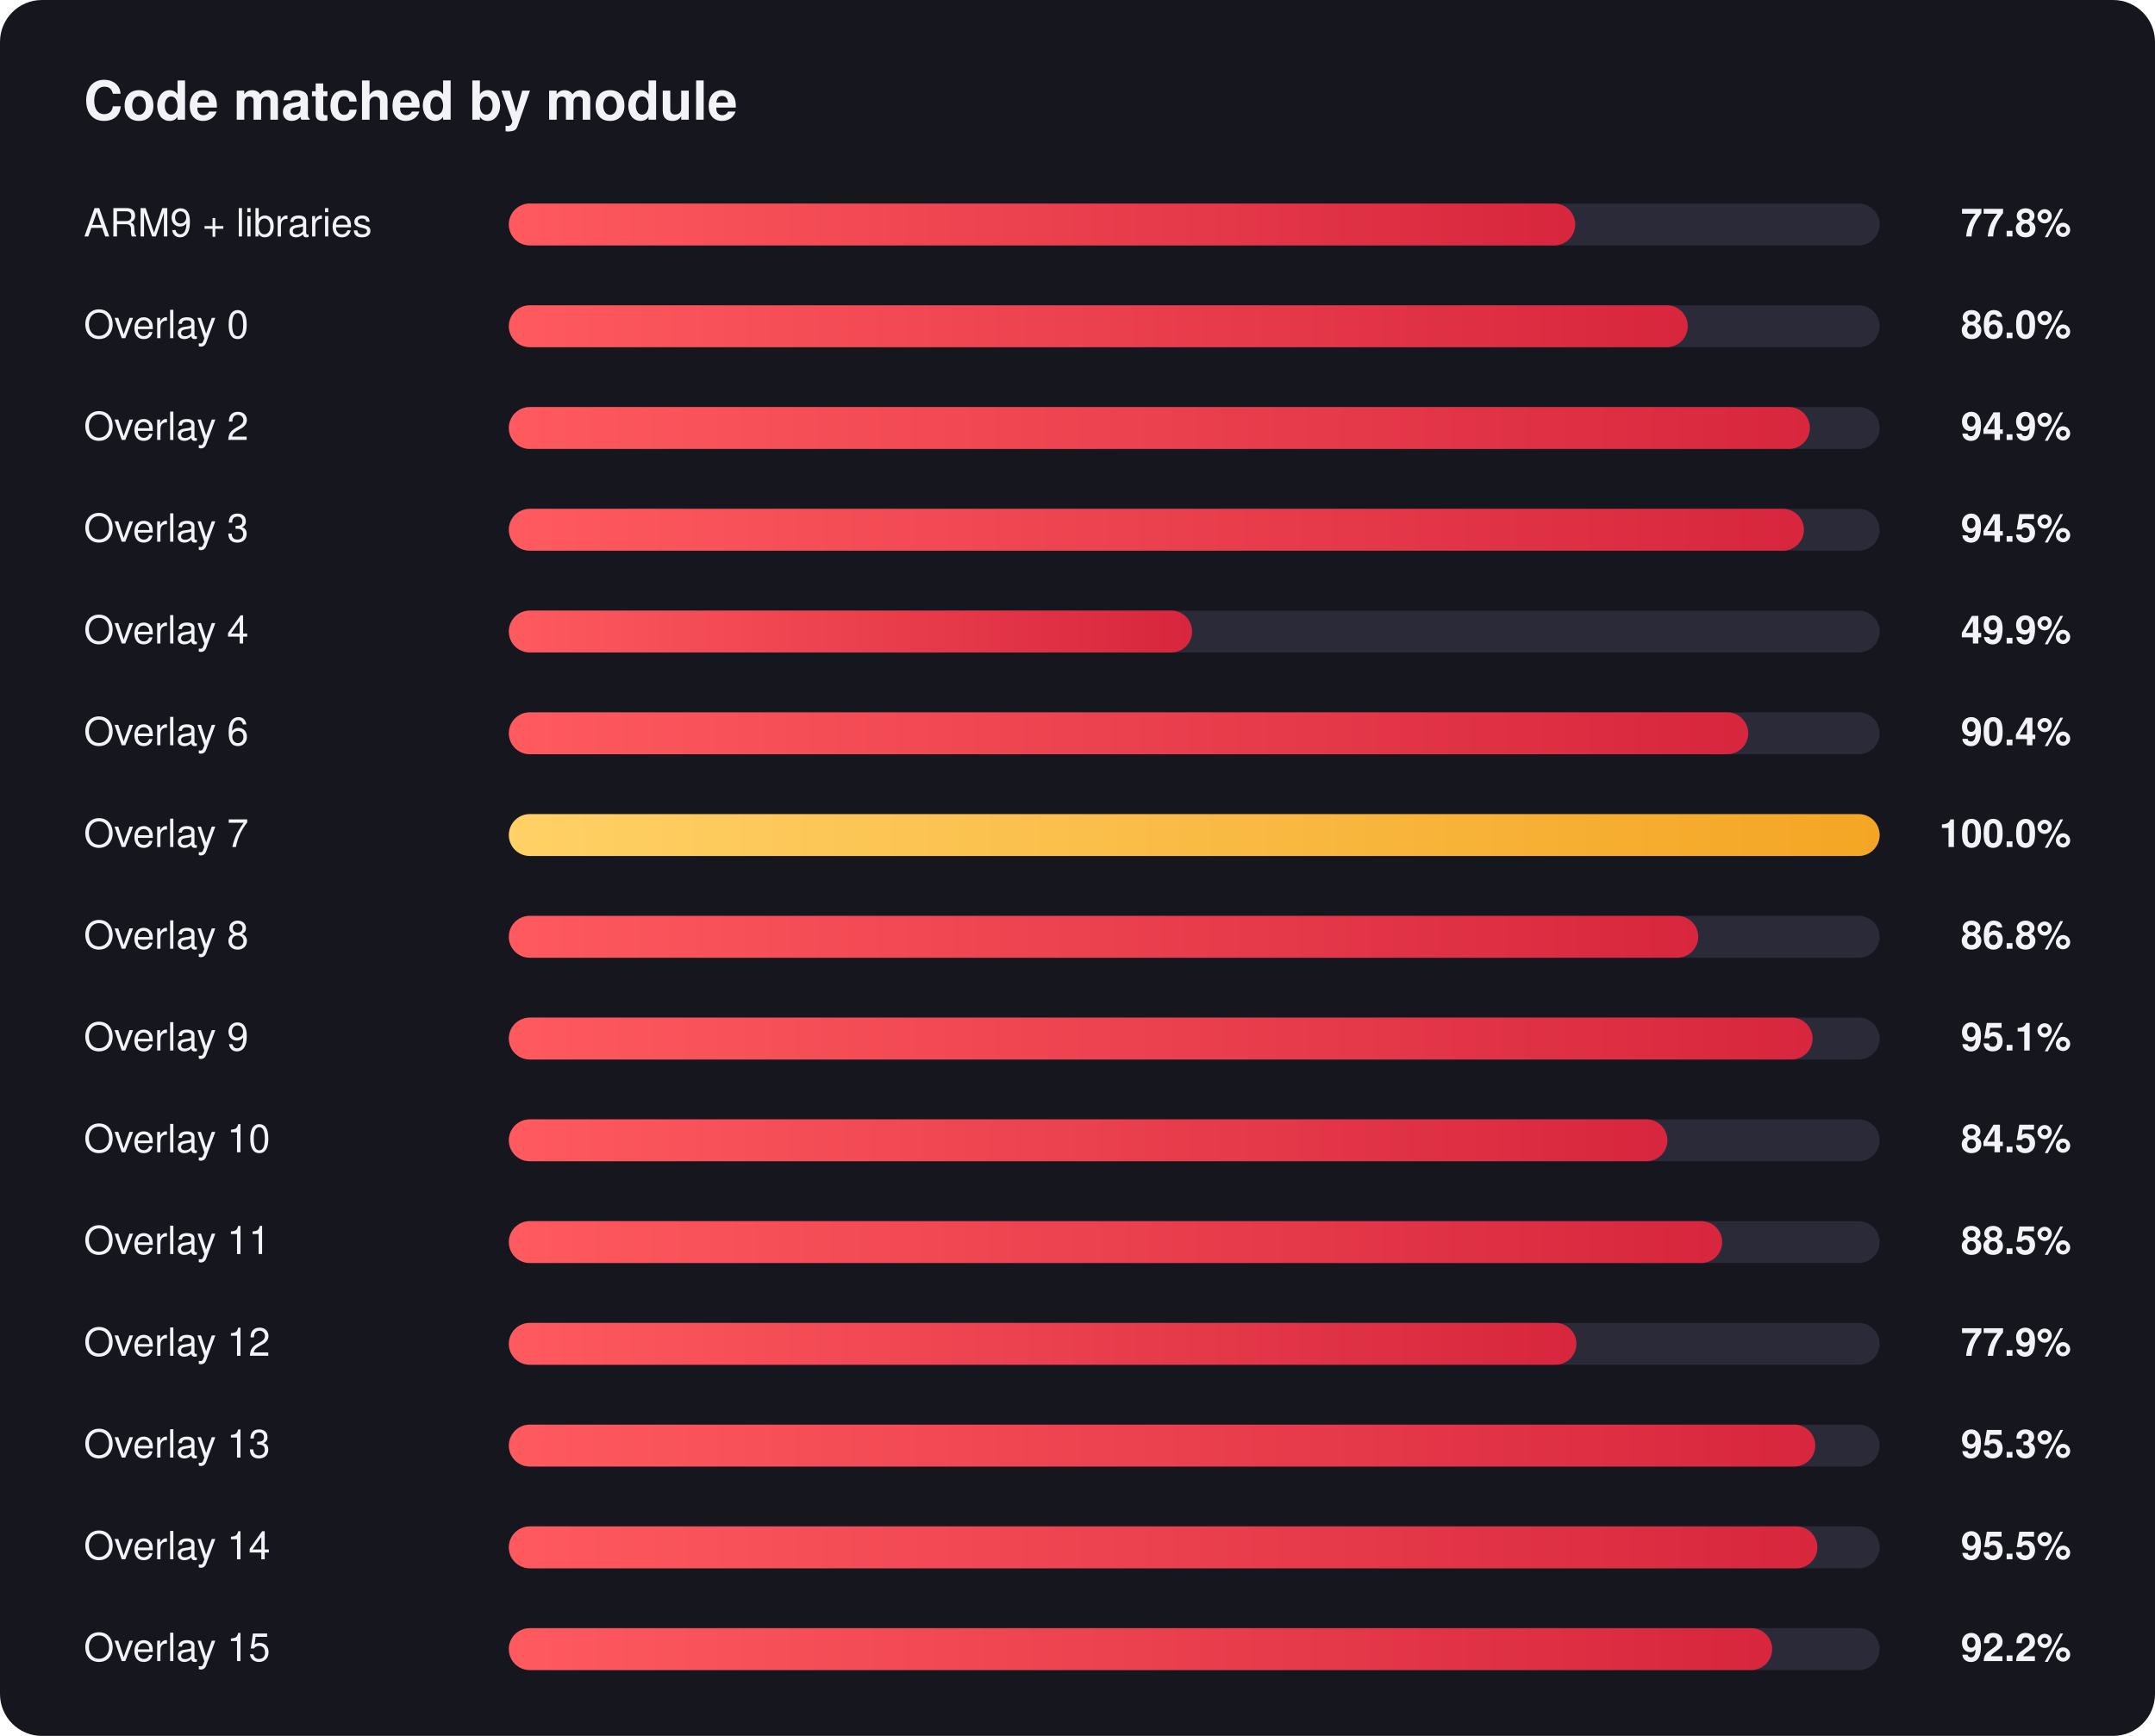
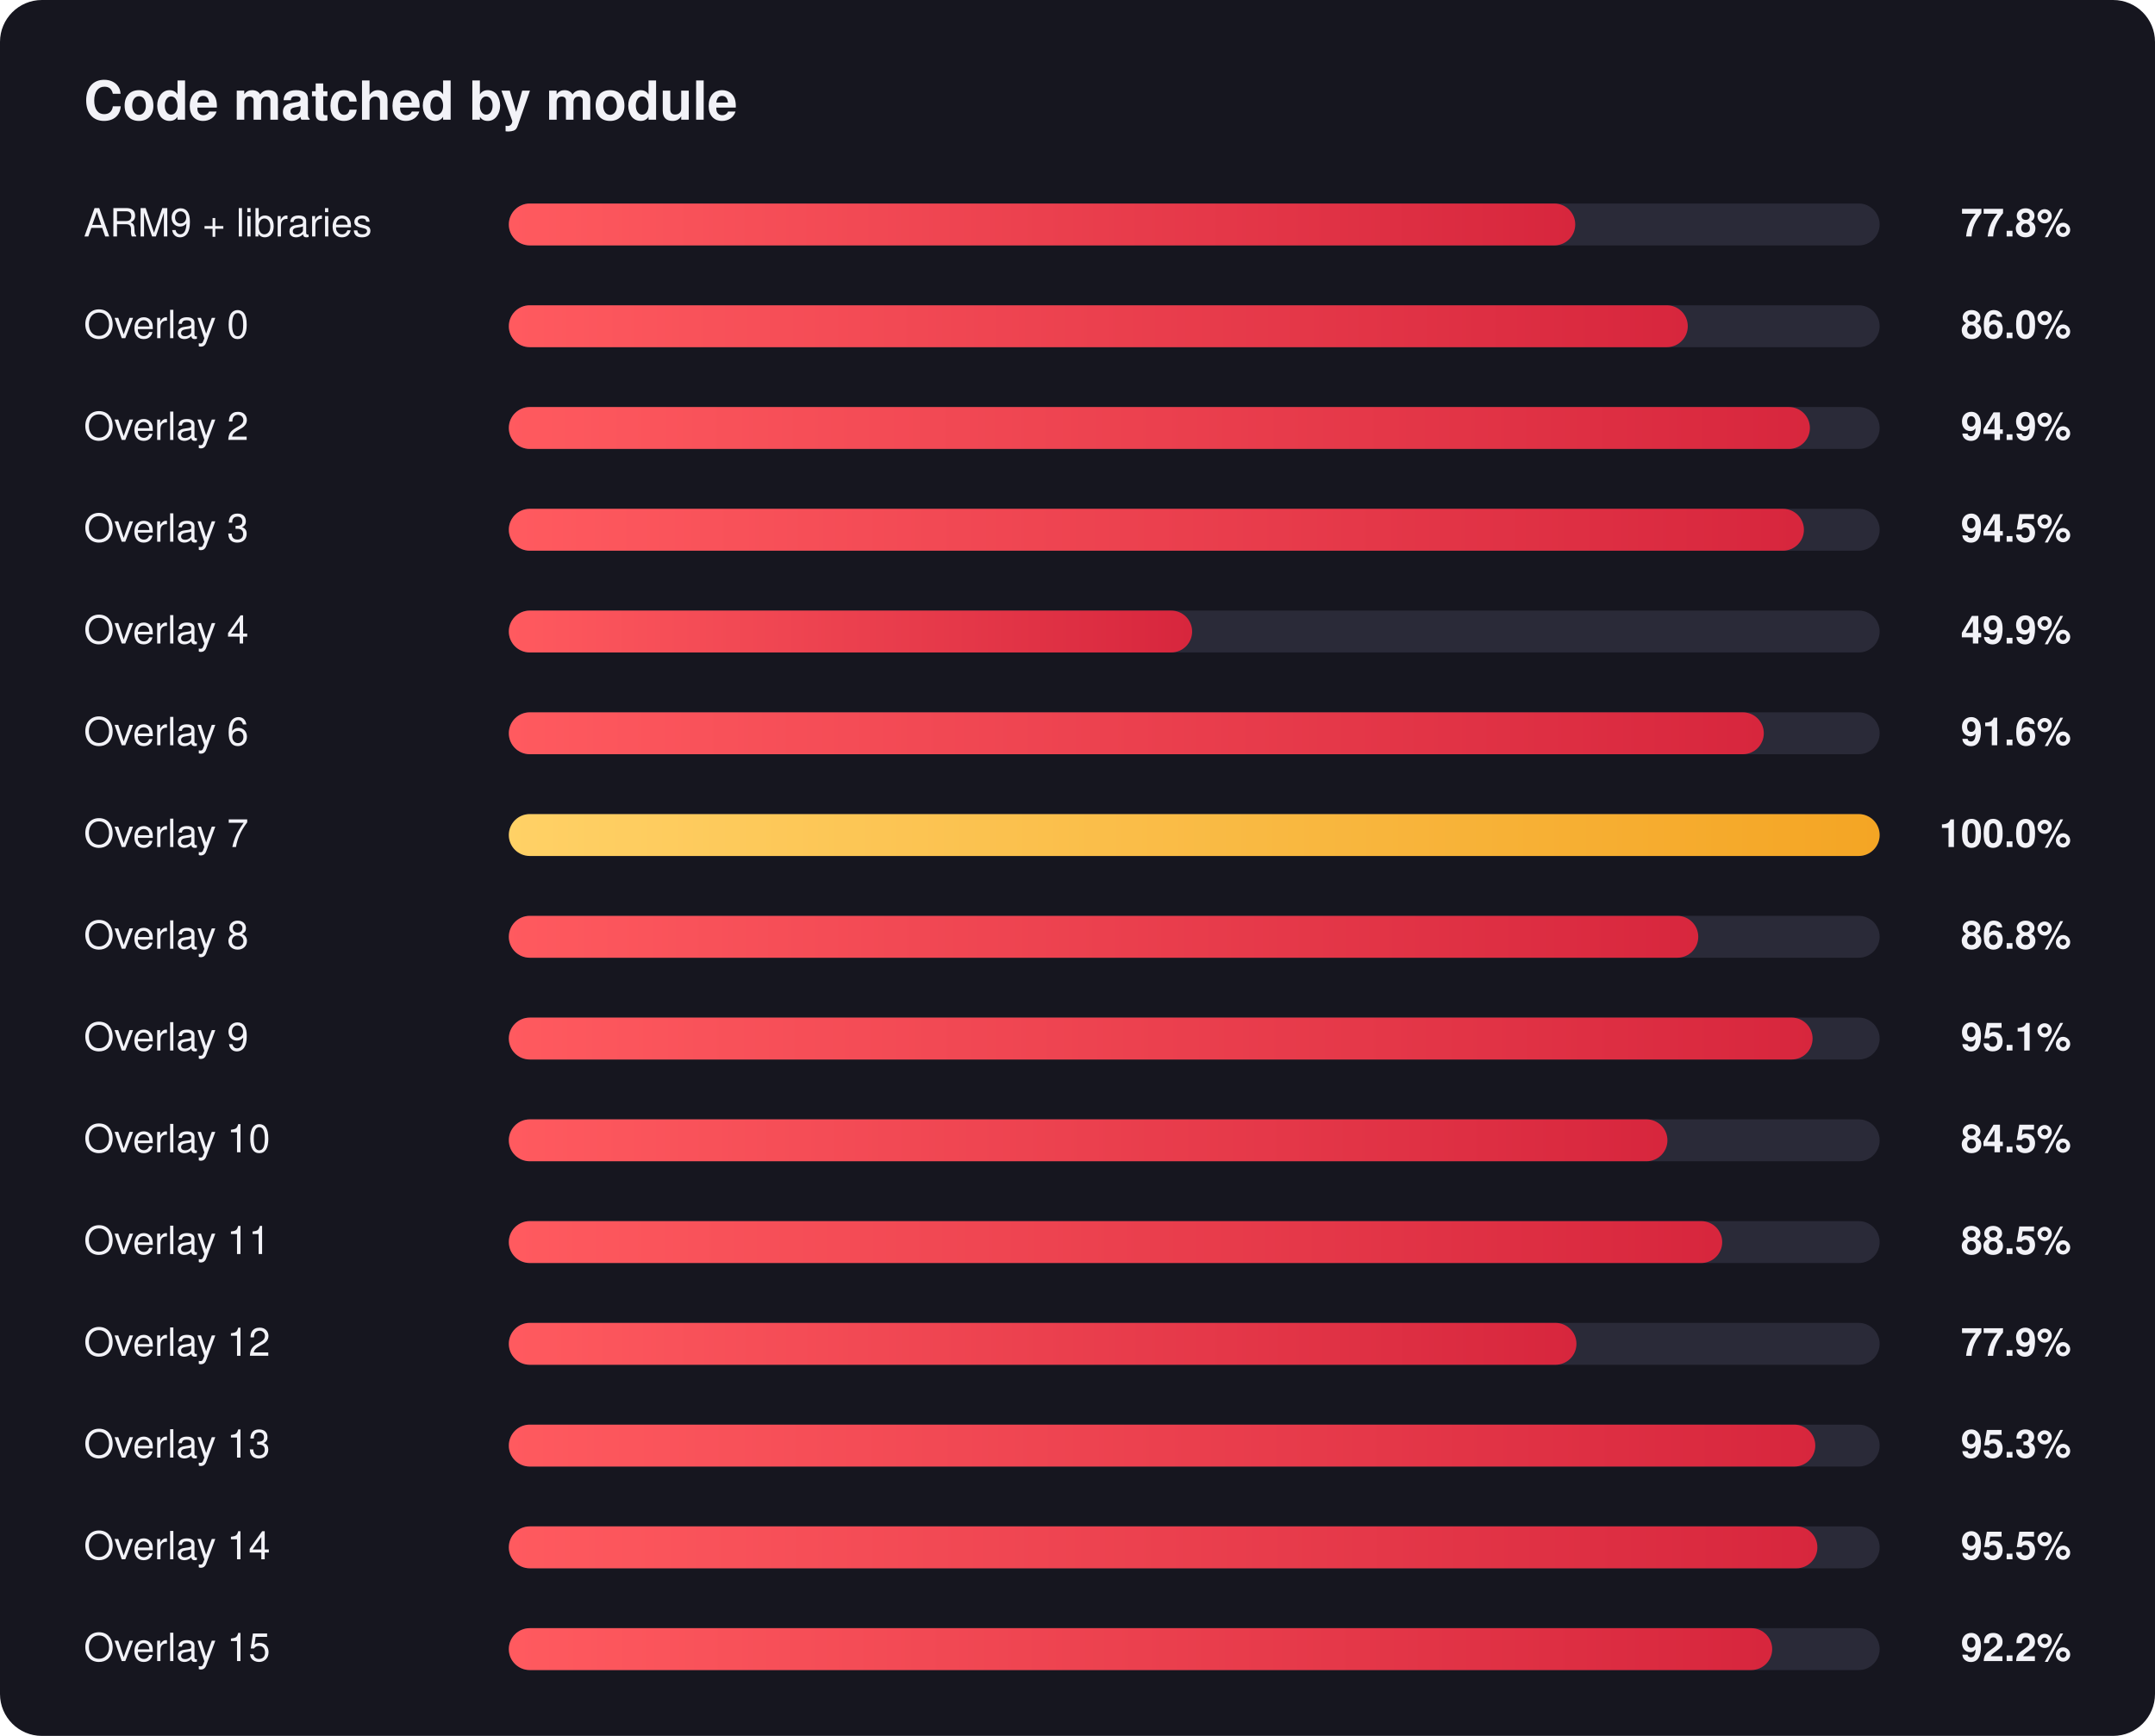
<svg xmlns="http://www.w3.org/2000/svg" width="720" height="580" viewBox="0 0 720 580" font-family="Segoe UI, Helvetica, Arial, sans-serif">
  <defs>
    <linearGradient id="red" x1="0" x2="1" y1="0" y2="0">
      <stop offset="0" stop-color="#ff5a5f" />
      <stop offset="1" stop-color="#d7263d" />
    </linearGradient>
    <linearGradient id="gold" x1="0" x2="1" y1="0" y2="0">
      <stop offset="0" stop-color="#ffd166" />
      <stop offset="1" stop-color="#f4a524" />
    </linearGradient>
  </defs>
  <rect width="720" height="580" rx="14" fill="#16161f" />
  <text x="28" y="40" fill="#f2f2f7" font-size="18" font-weight="700">Code matched by module</text>
  <text x="28" y="79" fill="#f2f2f7" font-size="13">ARM9 + libraries</text>
  <text x="692" y="79" fill="#f2f2f7" font-size="13" font-weight="600" text-anchor="end">77.8%</text>
  <rect x="170" y="68" width="458" height="14" rx="7.0" fill="#2a2a38" />
  <rect x="170" y="68" width="356.3" height="14" rx="7.0" fill="url(#red)" />
  <text x="28" y="113" fill="#f2f2f7" font-size="13">Overlay 0</text>
  <text x="692" y="113" fill="#f2f2f7" font-size="13" font-weight="600" text-anchor="end">86.0%</text>
  <rect x="170" y="102" width="458" height="14" rx="7.0" fill="#2a2a38" />
  <rect x="170" y="102" width="393.9" height="14" rx="7.0" fill="url(#red)" />
  <text x="28" y="147" fill="#f2f2f7" font-size="13">Overlay 2</text>
  <text x="692" y="147" fill="#f2f2f7" font-size="13" font-weight="600" text-anchor="end">94.9%</text>
  <rect x="170" y="136" width="458" height="14" rx="7.0" fill="#2a2a38" />
  <rect x="170" y="136" width="434.7" height="14" rx="7.0" fill="url(#red)" />
  <text x="28" y="181" fill="#f2f2f7" font-size="13">Overlay 3</text>
  <text x="692" y="181" fill="#f2f2f7" font-size="13" font-weight="600" text-anchor="end">94.5%</text>
  <rect x="170" y="170" width="458" height="14" rx="7.0" fill="#2a2a38" />
  <rect x="170" y="170" width="432.7" height="14" rx="7.0" fill="url(#red)" />
  <text x="28" y="215" fill="#f2f2f7" font-size="13">Overlay 4</text>
  <text x="692" y="215" fill="#f2f2f7" font-size="13" font-weight="600" text-anchor="end">49.9%</text>
  <rect x="170" y="204" width="458" height="14" rx="7.0" fill="#2a2a38" />
  <rect x="170" y="204" width="228.3" height="14" rx="7.0" fill="url(#red)" />
  <text x="28" y="249" fill="#f2f2f7" font-size="13">Overlay 6</text>
-   <text x="692" y="249" fill="#f2f2f7" font-size="13" font-weight="600" text-anchor="end">90.4%</text>
+   <text x="692" y="249" fill="#f2f2f7" font-size="13" font-weight="600" text-anchor="end">91.6%</text>
  <rect x="170" y="238" width="458" height="14" rx="7.0" fill="#2a2a38" />
-   <rect x="170" y="238" width="414.1" height="14" rx="7.0" fill="url(#red)" />
+   <rect x="170" y="238" width="419.3" height="14" rx="7.0" fill="url(#red)" />
  <text x="28" y="283" fill="#f2f2f7" font-size="13">Overlay 7</text>
  <text x="692" y="283" fill="#f2f2f7" font-size="13" font-weight="600" text-anchor="end">100.0%</text>
  <rect x="170" y="272" width="458" height="14" rx="7.0" fill="#2a2a38" />
  <rect x="170" y="272" width="458.0" height="14" rx="7.0" fill="url(#gold)" />
  <text x="28" y="317" fill="#f2f2f7" font-size="13">Overlay 8</text>
  <text x="692" y="317" fill="#f2f2f7" font-size="13" font-weight="600" text-anchor="end">86.8%</text>
  <rect x="170" y="306" width="458" height="14" rx="7.0" fill="#2a2a38" />
  <rect x="170" y="306" width="397.4" height="14" rx="7.0" fill="url(#red)" />
  <text x="28" y="351" fill="#f2f2f7" font-size="13">Overlay 9</text>
  <text x="692" y="351" fill="#f2f2f7" font-size="13" font-weight="600" text-anchor="end">95.1%</text>
  <rect x="170" y="340" width="458" height="14" rx="7.0" fill="#2a2a38" />
  <rect x="170" y="340" width="435.6" height="14" rx="7.0" fill="url(#red)" />
  <text x="28" y="385" fill="#f2f2f7" font-size="13">Overlay 10</text>
  <text x="692" y="385" fill="#f2f2f7" font-size="13" font-weight="600" text-anchor="end">84.5%</text>
  <rect x="170" y="374" width="458" height="14" rx="7.0" fill="#2a2a38" />
  <rect x="170" y="374" width="387.1" height="14" rx="7.0" fill="url(#red)" />
  <text x="28" y="419" fill="#f2f2f7" font-size="13">Overlay 11</text>
  <text x="692" y="419" fill="#f2f2f7" font-size="13" font-weight="600" text-anchor="end">88.5%</text>
  <rect x="170" y="408" width="458" height="14" rx="7.0" fill="#2a2a38" />
  <rect x="170" y="408" width="405.4" height="14" rx="7.0" fill="url(#red)" />
  <text x="28" y="453" fill="#f2f2f7" font-size="13">Overlay 12</text>
  <text x="692" y="453" fill="#f2f2f7" font-size="13" font-weight="600" text-anchor="end">77.9%</text>
  <rect x="170" y="442" width="458" height="14" rx="7.0" fill="#2a2a38" />
  <rect x="170" y="442" width="356.7" height="14" rx="7.0" fill="url(#red)" />
  <text x="28" y="487" fill="#f2f2f7" font-size="13">Overlay 13</text>
  <text x="692" y="487" fill="#f2f2f7" font-size="13" font-weight="600" text-anchor="end">95.3%</text>
  <rect x="170" y="476" width="458" height="14" rx="7.0" fill="#2a2a38" />
  <rect x="170" y="476" width="436.5" height="14" rx="7.0" fill="url(#red)" />
  <text x="28" y="521" fill="#f2f2f7" font-size="13">Overlay 14</text>
  <text x="692" y="521" fill="#f2f2f7" font-size="13" font-weight="600" text-anchor="end">95.5%</text>
  <rect x="170" y="510" width="458" height="14" rx="7.0" fill="#2a2a38" />
  <rect x="170" y="510" width="437.2" height="14" rx="7.0" fill="url(#red)" />
  <text x="28" y="555" fill="#f2f2f7" font-size="13">Overlay 15</text>
  <text x="692" y="555" fill="#f2f2f7" font-size="13" font-weight="600" text-anchor="end">92.2%</text>
  <rect x="170" y="544" width="458" height="14" rx="7.0" fill="#2a2a38" />
  <rect x="170" y="544" width="422.1" height="14" rx="7.0" fill="url(#red)" />
</svg>
